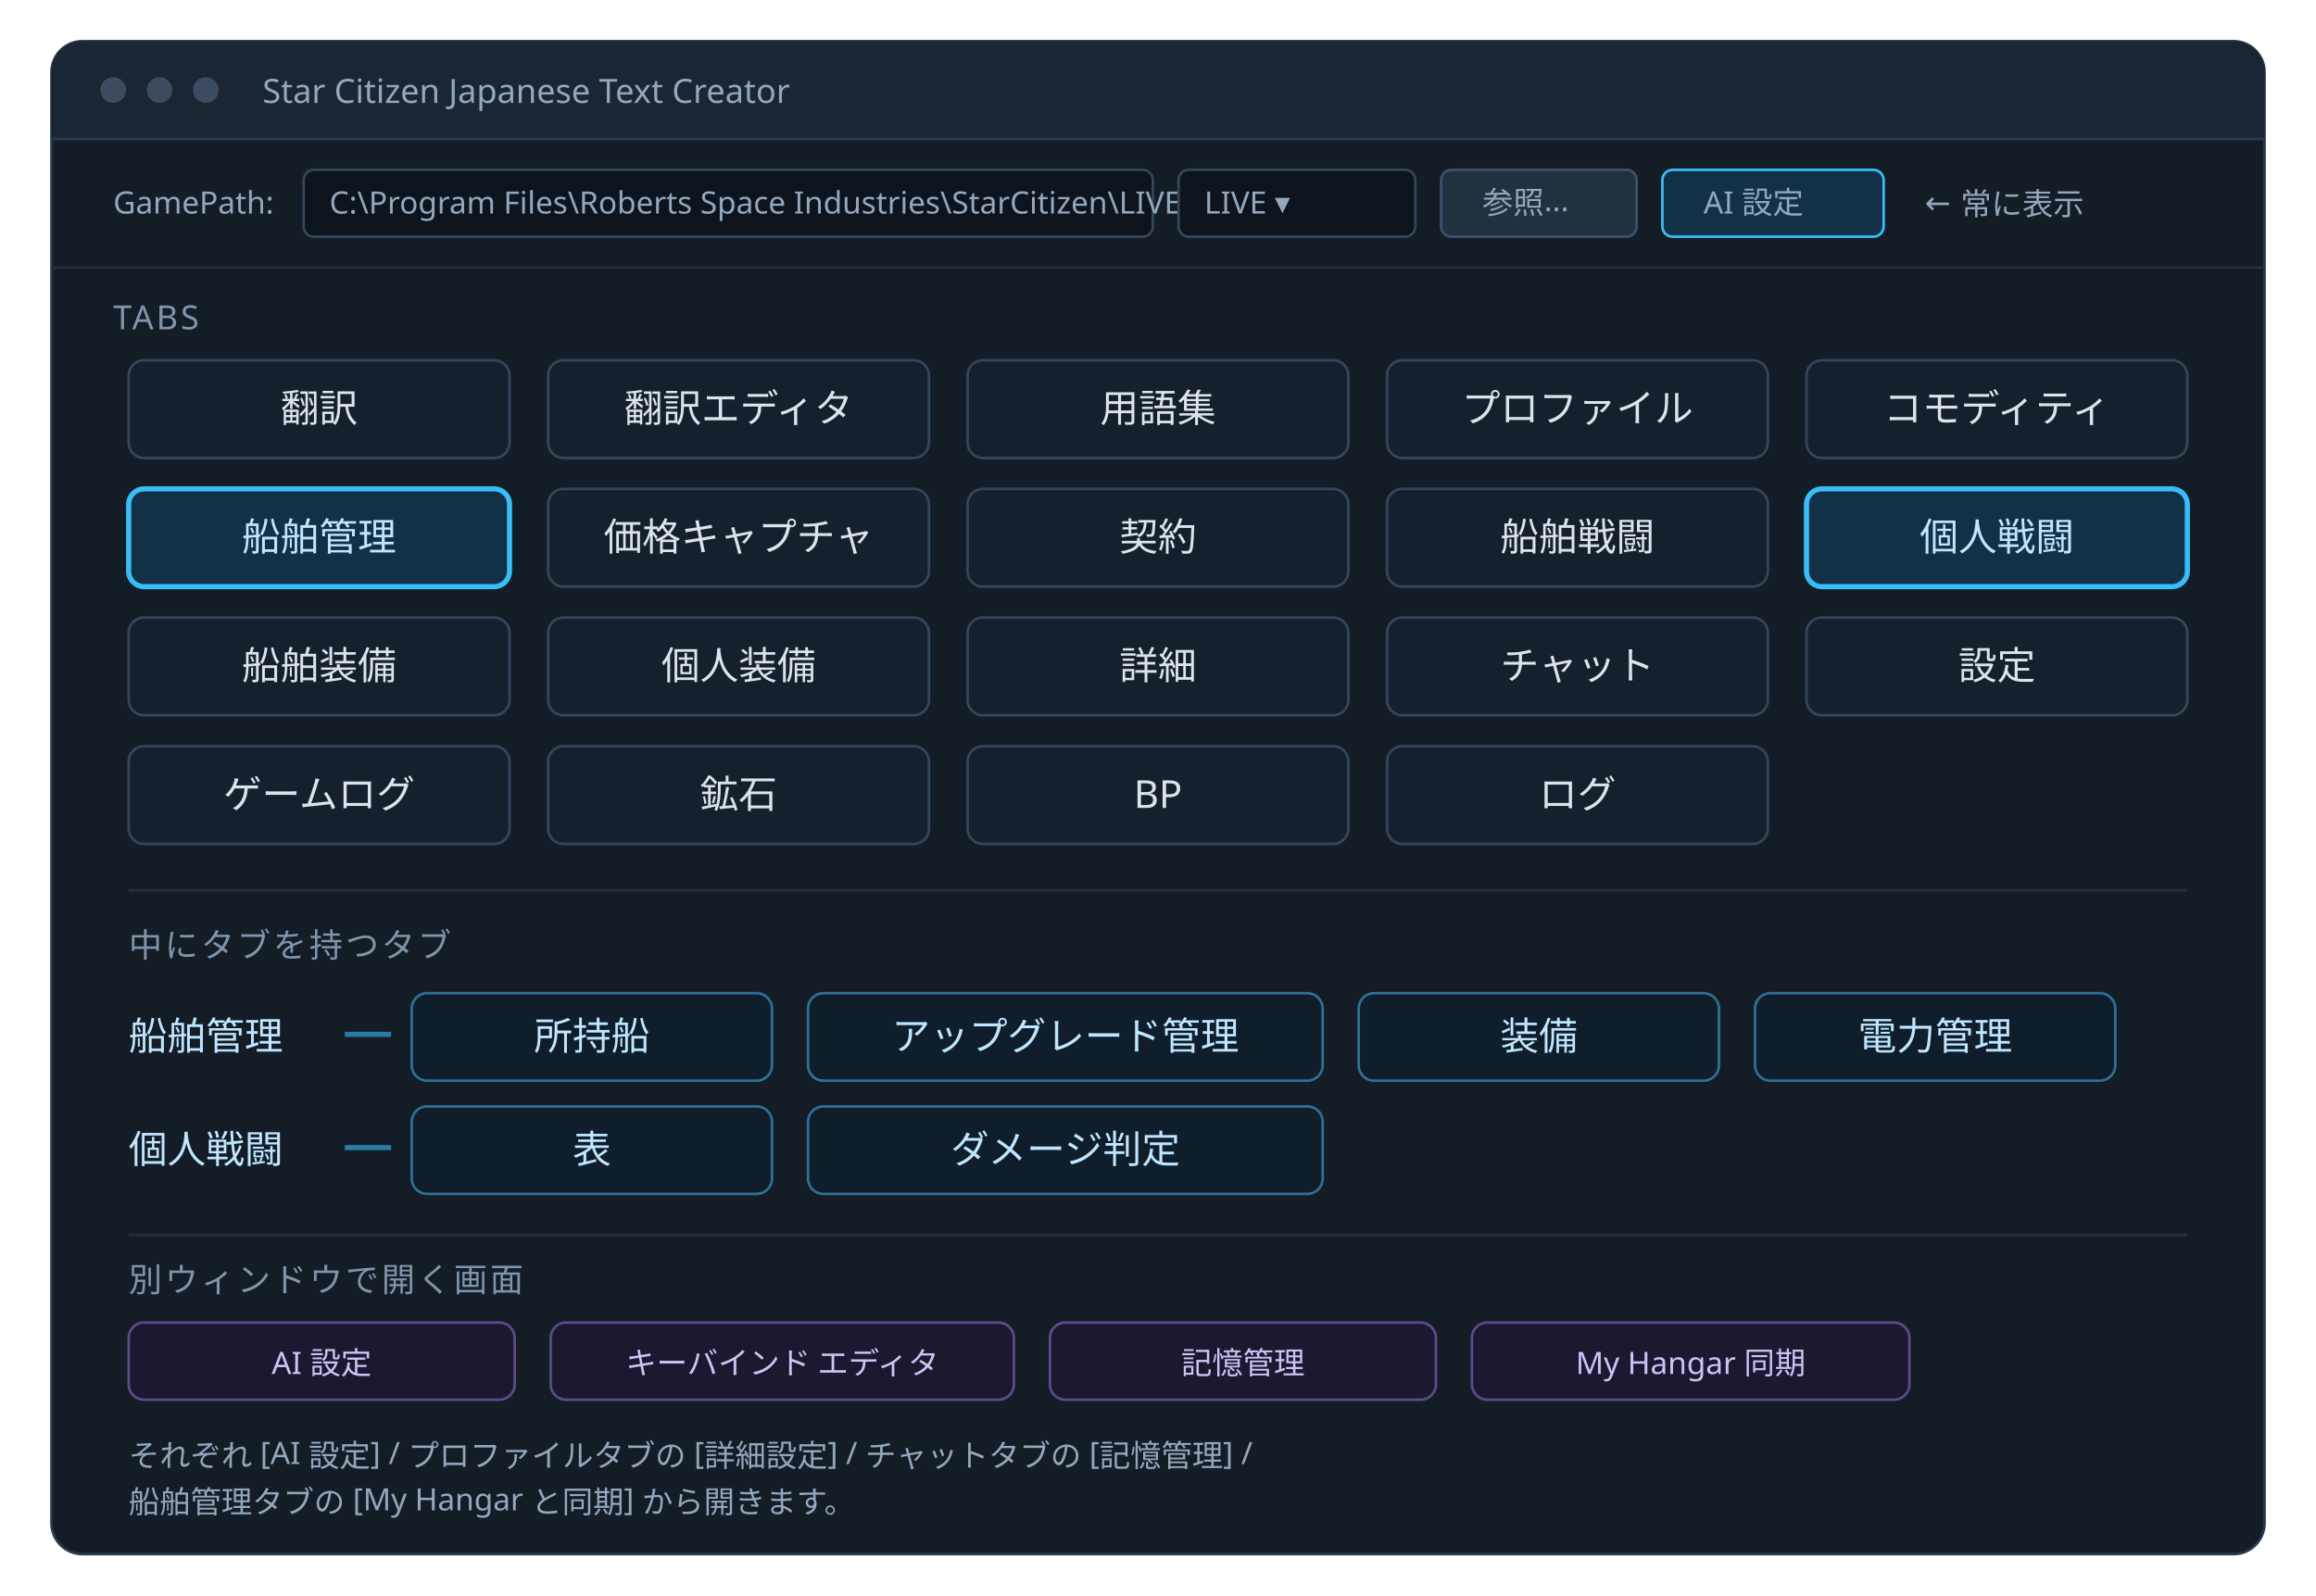
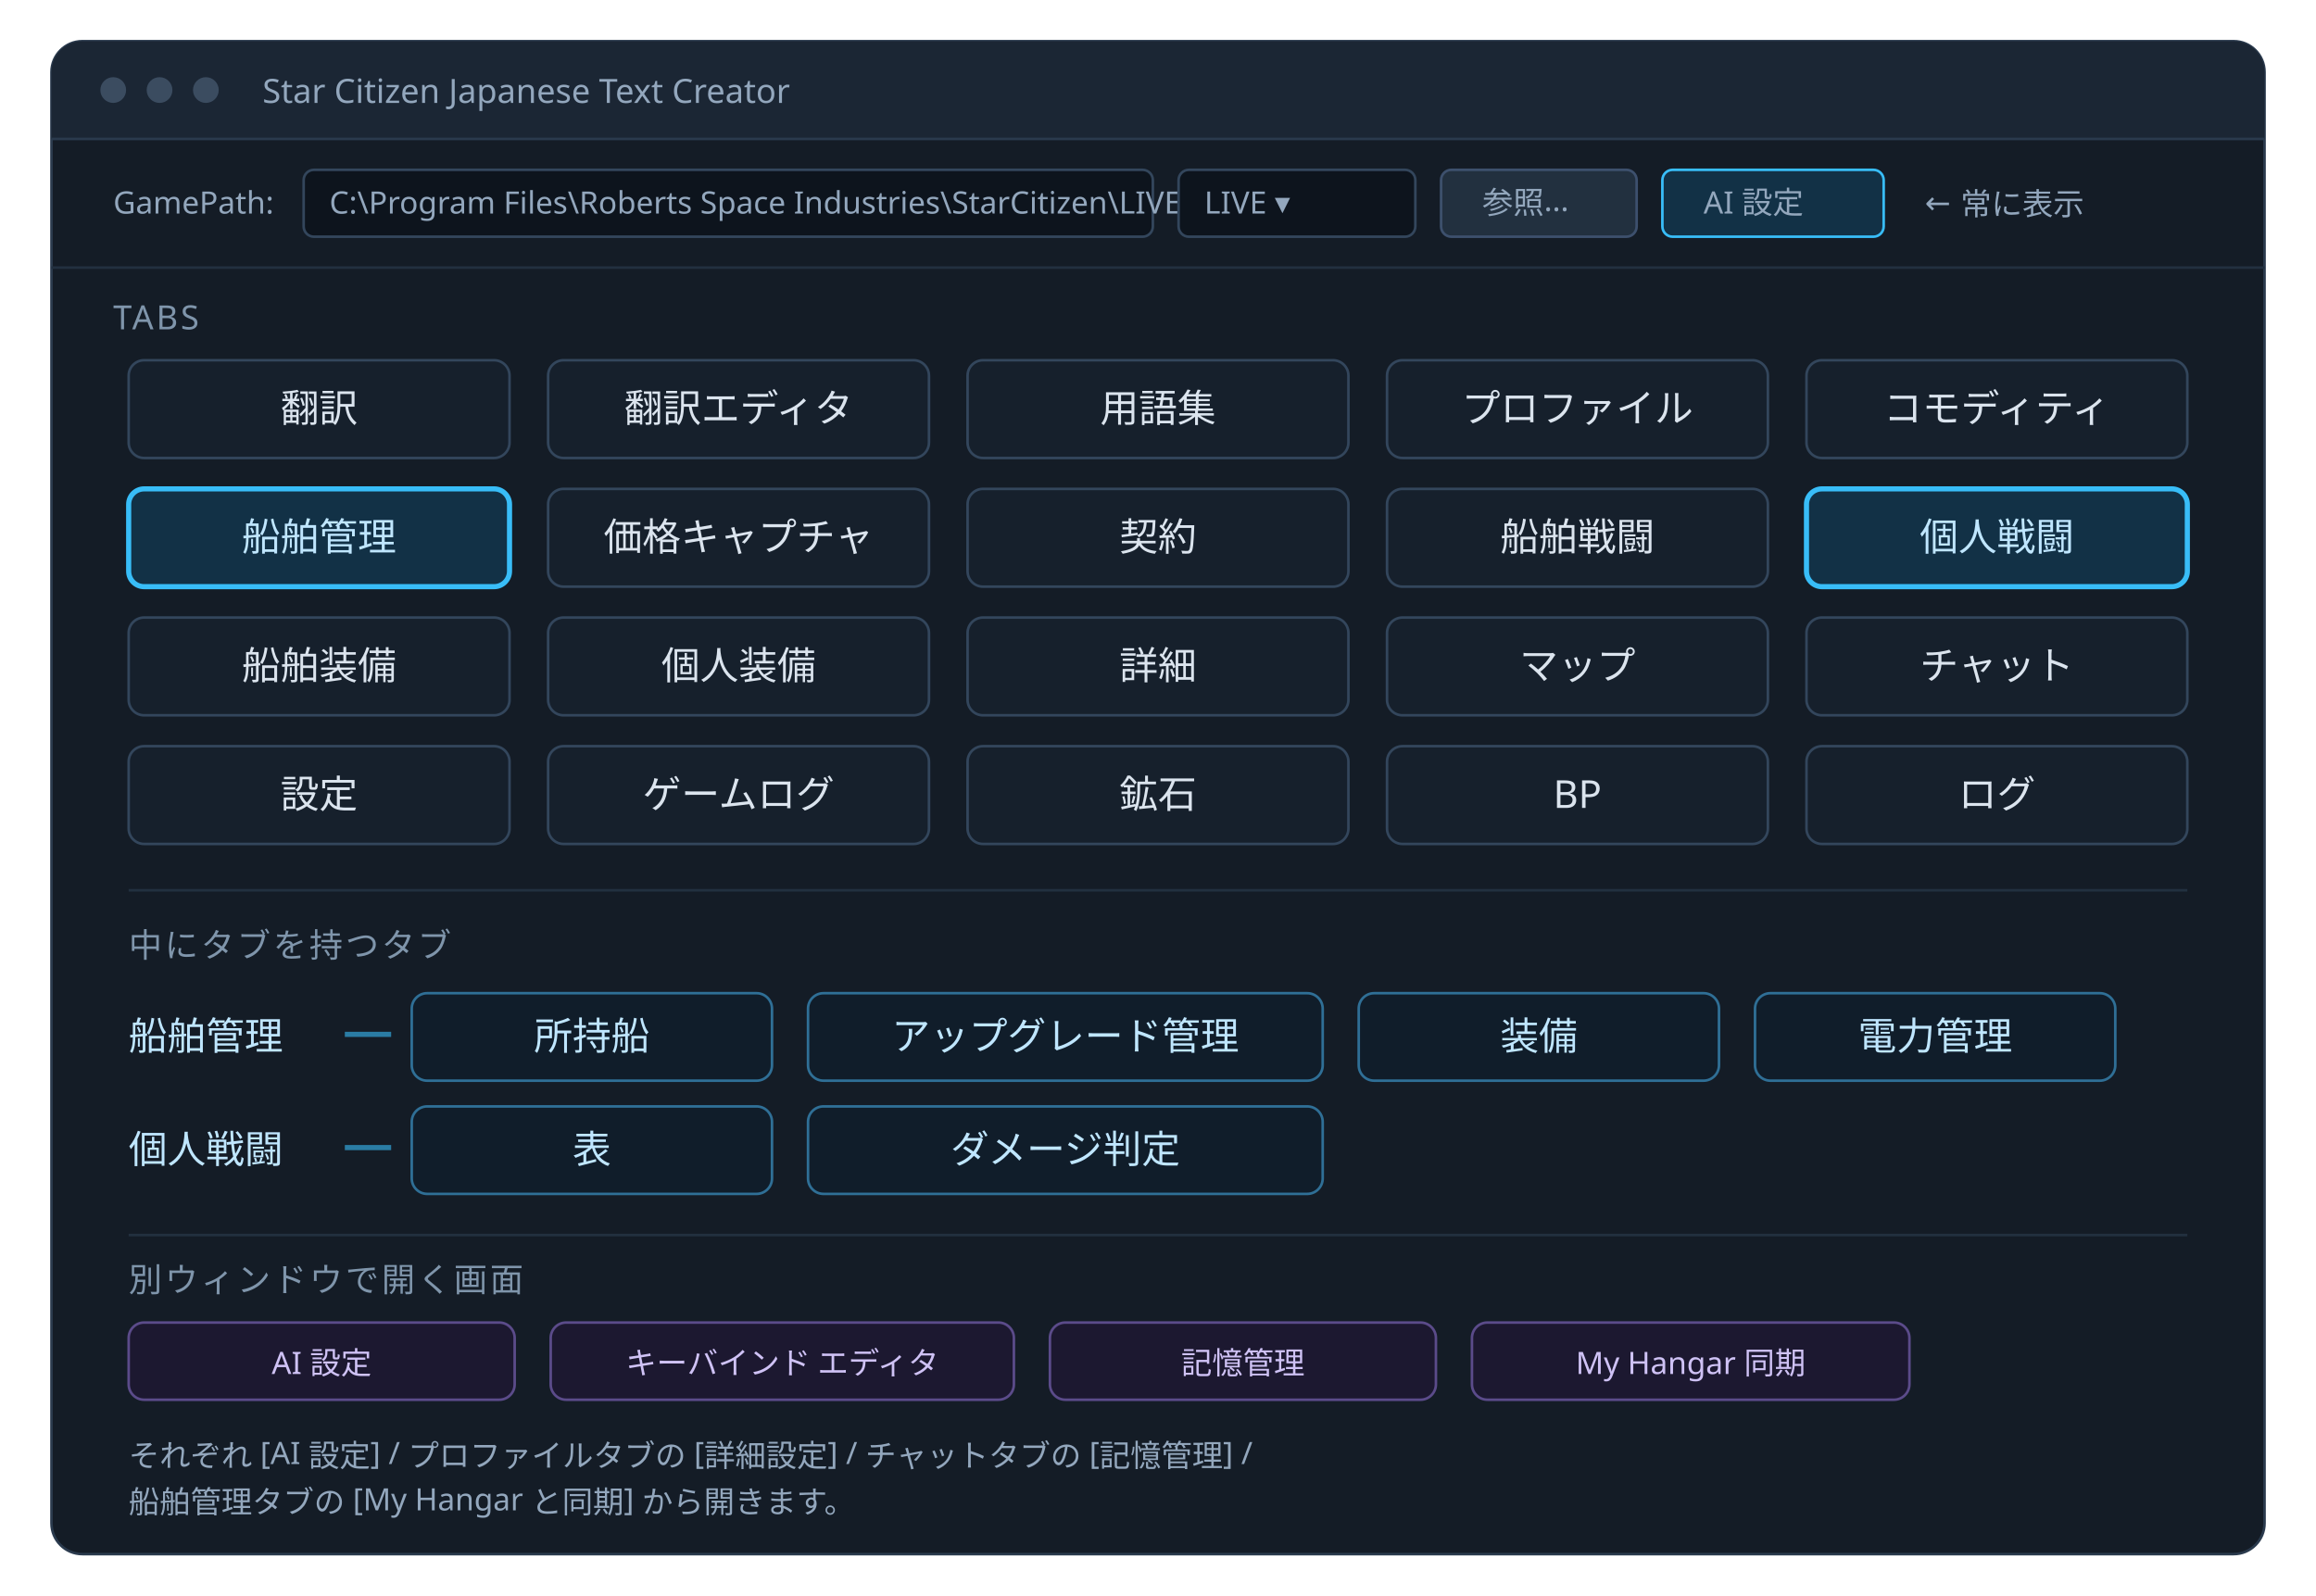
<svg xmlns="http://www.w3.org/2000/svg" viewBox="0 0 900 620" width="900" height="620" role="img" aria-labelledby="t d">
  <style>
    .f { font-family: "Segoe UI","Yu Gothic UI",Meiryo,sans-serif; }
    .lbl { font-size: 15px; fill: #dbe4ee; }
    .sm  { font-size: 12px; fill: #93a7bd; }
    .tt  { font-size: 13px; fill: #93a7bd; }
    .hd  { font-size: 13px; fill: #7f95ab; letter-spacing: .08em; }
  </style>
  <rect x="20" y="16" width="860" height="588" rx="12" fill="#141c26" stroke="#2a3a4d" />
  <path d="M20 28a12 12 0 0 1 12-12h836a12 12 0 0 1 12 12v26H20z" fill="#1b2634" />
  <circle cx="44" cy="35" r="5" fill="#3b4c60" />
  <circle cx="62" cy="35" r="5" fill="#3b4c60" />
  <circle cx="80" cy="35" r="5" fill="#3b4c60" />
  <text class="f tt" x="102" y="40">Star Citizen Japanese Text Creator</text>
  <line x1="20" y1="54" x2="880" y2="54" stroke="#2a3a4d" />
  <text class="f sm" x="44" y="83">GamePath:</text>
  <rect x="118" y="66" width="330" height="26" rx="4" fill="#0d141d" stroke="#33465c" />
  <text class="f sm" x="128" y="83">C:\Program Files\Roberts Space Industries\StarCitizen\LIVE</text>
  <rect x="458" y="66" width="92" height="26" rx="4" fill="#0d141d" stroke="#33465c" />
  <text class="f sm" x="468" y="83">LIVE ▾</text>
  <rect x="560" y="66" width="76" height="26" rx="4" fill="#22303f" stroke="#3d506d" />
  <text class="f sm" x="576" y="83">参照...</text>
  <rect x="646" y="66" width="86" height="26" rx="4" fill="#123146" stroke="#38bdf8" />
  <text class="f sm" x="662" y="83" fill="#8fd6ff">AI 設定</text>
  <text class="f sm" x="748" y="83" fill="#6f8399">← 常に表示</text>
  <line x1="20" y1="104" x2="880" y2="104" stroke="#22303f" />
  <text class="f hd" x="44" y="128">TABS</text>
  <g class="f lbl">
    <rect x="50" y="140" width="148" height="38" rx="6" fill="#16202c" stroke="#33465c" />
    <text x="124" y="164" text-anchor="middle">翻訳</text>
    <rect x="213" y="140" width="148" height="38" rx="6" fill="#16202c" stroke="#33465c" />
    <text x="287" y="164" text-anchor="middle">翻訳エディタ</text>
    <rect x="376" y="140" width="148" height="38" rx="6" fill="#16202c" stroke="#33465c" />
    <text x="450" y="164" text-anchor="middle">用語集</text>
    <rect x="539" y="140" width="148" height="38" rx="6" fill="#16202c" stroke="#33465c" />
    <text x="613" y="164" text-anchor="middle">プロファイル</text>
    <rect x="702" y="140" width="148" height="38" rx="6" fill="#16202c" stroke="#33465c" />
    <text x="776" y="164" text-anchor="middle">コモディティ</text>
    <rect x="50" y="190" width="148" height="38" rx="6" fill="#123146" stroke="#38bdf8" stroke-width="2" />
    <text x="124" y="214" text-anchor="middle" fill="#bfe6ff">船舶管理</text>
    <rect x="213" y="190" width="148" height="38" rx="6" fill="#16202c" stroke="#33465c" />
    <text x="287" y="214" text-anchor="middle">価格キャプチャ</text>
    <rect x="376" y="190" width="148" height="38" rx="6" fill="#16202c" stroke="#33465c" />
    <text x="450" y="214" text-anchor="middle">契約</text>
    <rect x="539" y="190" width="148" height="38" rx="6" fill="#16202c" stroke="#33465c" />
    <text x="613" y="214" text-anchor="middle">船舶戦闘</text>
    <rect x="702" y="190" width="148" height="38" rx="6" fill="#123146" stroke="#38bdf8" stroke-width="2" />
    <text x="776" y="214" text-anchor="middle" fill="#bfe6ff">個人戦闘</text>
    <rect x="50" y="240" width="148" height="38" rx="6" fill="#16202c" stroke="#33465c" />
    <text x="124" y="264" text-anchor="middle">船舶装備</text>
    <rect x="213" y="240" width="148" height="38" rx="6" fill="#16202c" stroke="#33465c" />
    <text x="287" y="264" text-anchor="middle">個人装備</text>
    <rect x="376" y="240" width="148" height="38" rx="6" fill="#16202c" stroke="#33465c" />
    <text x="450" y="264" text-anchor="middle">詳細</text>
    <rect x="539" y="240" width="148" height="38" rx="6" fill="#16202c" stroke="#33465c" />
-     <text x="613" y="264" text-anchor="middle">チャット</text>
+     <text x="613" y="264" text-anchor="middle">マップ</text>
    <rect x="702" y="240" width="148" height="38" rx="6" fill="#16202c" stroke="#33465c" />
-     <text x="776" y="264" text-anchor="middle">設定</text>
+     <text x="776" y="264" text-anchor="middle">チャット</text>
    <rect x="50" y="290" width="148" height="38" rx="6" fill="#16202c" stroke="#33465c" />
-     <text x="124" y="314" text-anchor="middle">ゲームログ</text>
+     <text x="124" y="314" text-anchor="middle">設定</text>
    <rect x="213" y="290" width="148" height="38" rx="6" fill="#16202c" stroke="#33465c" />
-     <text x="287" y="314" text-anchor="middle">鉱石</text>
+     <text x="287" y="314" text-anchor="middle">ゲームログ</text>
    <rect x="376" y="290" width="148" height="38" rx="6" fill="#16202c" stroke="#33465c" />
-     <text x="450" y="314" text-anchor="middle">BP</text>
+     <text x="450" y="314" text-anchor="middle">鉱石</text>
    <rect x="539" y="290" width="148" height="38" rx="6" fill="#16202c" stroke="#33465c" />
-     <text x="613" y="314" text-anchor="middle">ログ</text>
+     <text x="613" y="314" text-anchor="middle">BP</text>
+     <rect x="702" y="290" width="148" height="38" rx="6" fill="#16202c" stroke="#33465c" />
+     <text x="776" y="314" text-anchor="middle">ログ</text>
  </g>
  <line x1="50" y1="346" x2="850" y2="346" stroke="#22303f" />
  <text class="f hd" x="50" y="372">中にタブを持つタブ</text>
  <g class="f lbl">
    <text x="50" y="408" fill="#bfe6ff">船舶管理</text>
    <rect x="160" y="386" width="140" height="34" rx="6" fill="#101d2a" stroke="#2f6f96" />
    <text x="230" y="408" text-anchor="middle" fill="#bfe6ff">所持船</text>
    <rect x="314" y="386" width="200" height="34" rx="6" fill="#101d2a" stroke="#2f6f96" />
    <text x="414" y="408" text-anchor="middle" fill="#bfe6ff">アップグレード管理</text>
    <rect x="528" y="386" width="140" height="34" rx="6" fill="#101d2a" stroke="#2f6f96" />
    <text x="598" y="408" text-anchor="middle" fill="#bfe6ff">装備</text>
    <rect x="682" y="386" width="140" height="34" rx="6" fill="#101d2a" stroke="#2f6f96" />
    <text x="752" y="408" text-anchor="middle" fill="#bfe6ff">電力管理</text>
    <text x="50" y="452" fill="#bfe6ff">個人戦闘</text>
    <rect x="160" y="430" width="140" height="34" rx="6" fill="#101d2a" stroke="#2f6f96" />
    <text x="230" y="452" text-anchor="middle" fill="#bfe6ff">表</text>
    <rect x="314" y="430" width="200" height="34" rx="6" fill="#101d2a" stroke="#2f6f96" />
    <text x="414" y="452" text-anchor="middle" fill="#bfe6ff">ダメージ判定</text>
  </g>
  <path d="M134 402 L152 402 M134 446 L152 446" stroke="#38bdf8" stroke-width="2" fill="none" opacity=".6" />
  <line x1="50" y1="480" x2="850" y2="480" stroke="#22303f" />
  <text class="f hd" x="50" y="502">別ウィンドウで開く画面</text>
  <g class="f sm">
    <rect x="50" y="514" width="150" height="30" rx="6" fill="#1c1830" stroke="#5b4b8a" />
    <text x="125" y="534" text-anchor="middle" fill="#cfc2f5">AI 設定</text>
    <rect x="214" y="514" width="180" height="30" rx="6" fill="#1c1830" stroke="#5b4b8a" />
    <text x="304" y="534" text-anchor="middle" fill="#cfc2f5">キーバインド エディタ</text>
    <rect x="408" y="514" width="150" height="30" rx="6" fill="#1c1830" stroke="#5b4b8a" />
    <text x="483" y="534" text-anchor="middle" fill="#cfc2f5">記憶管理</text>
    <rect x="572" y="514" width="170" height="30" rx="6" fill="#1c1830" stroke="#5b4b8a" />
    <text x="657" y="534" text-anchor="middle" fill="#cfc2f5">My Hangar 同期</text>
  </g>
  <g class="f sm">
    <text x="50" y="570">それぞれ [AI 設定] / プロファイルタブの [詳細設定] / チャットタブの [記憶管理] /</text>
    <text x="50" y="588">船舶管理タブの [My Hangar と同期] から開きます。</text>
  </g>
</svg>
